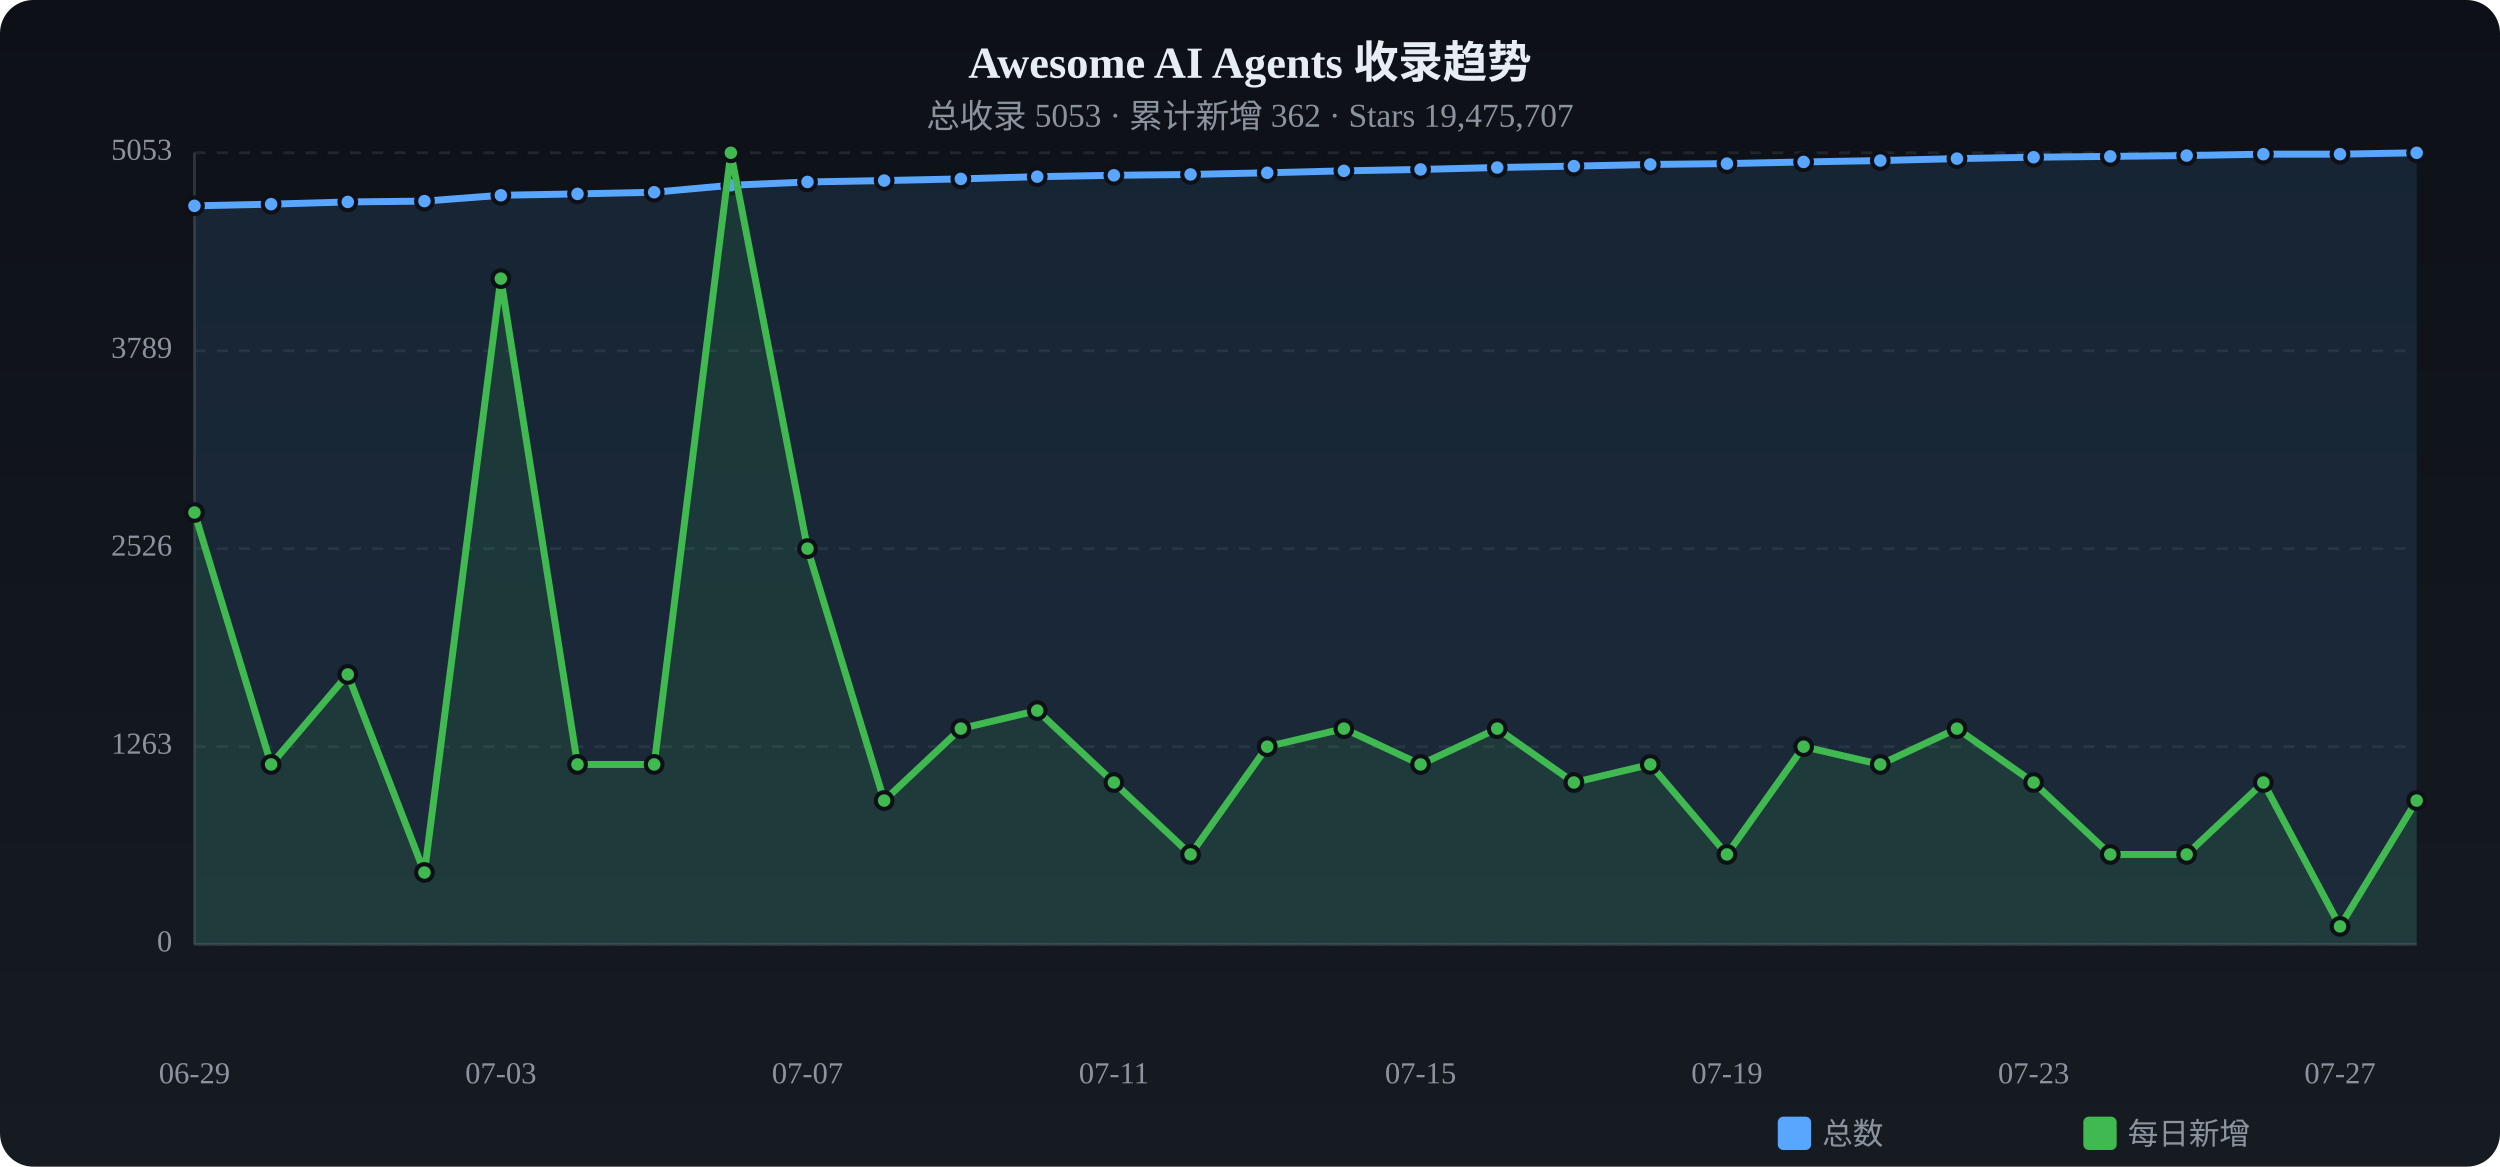
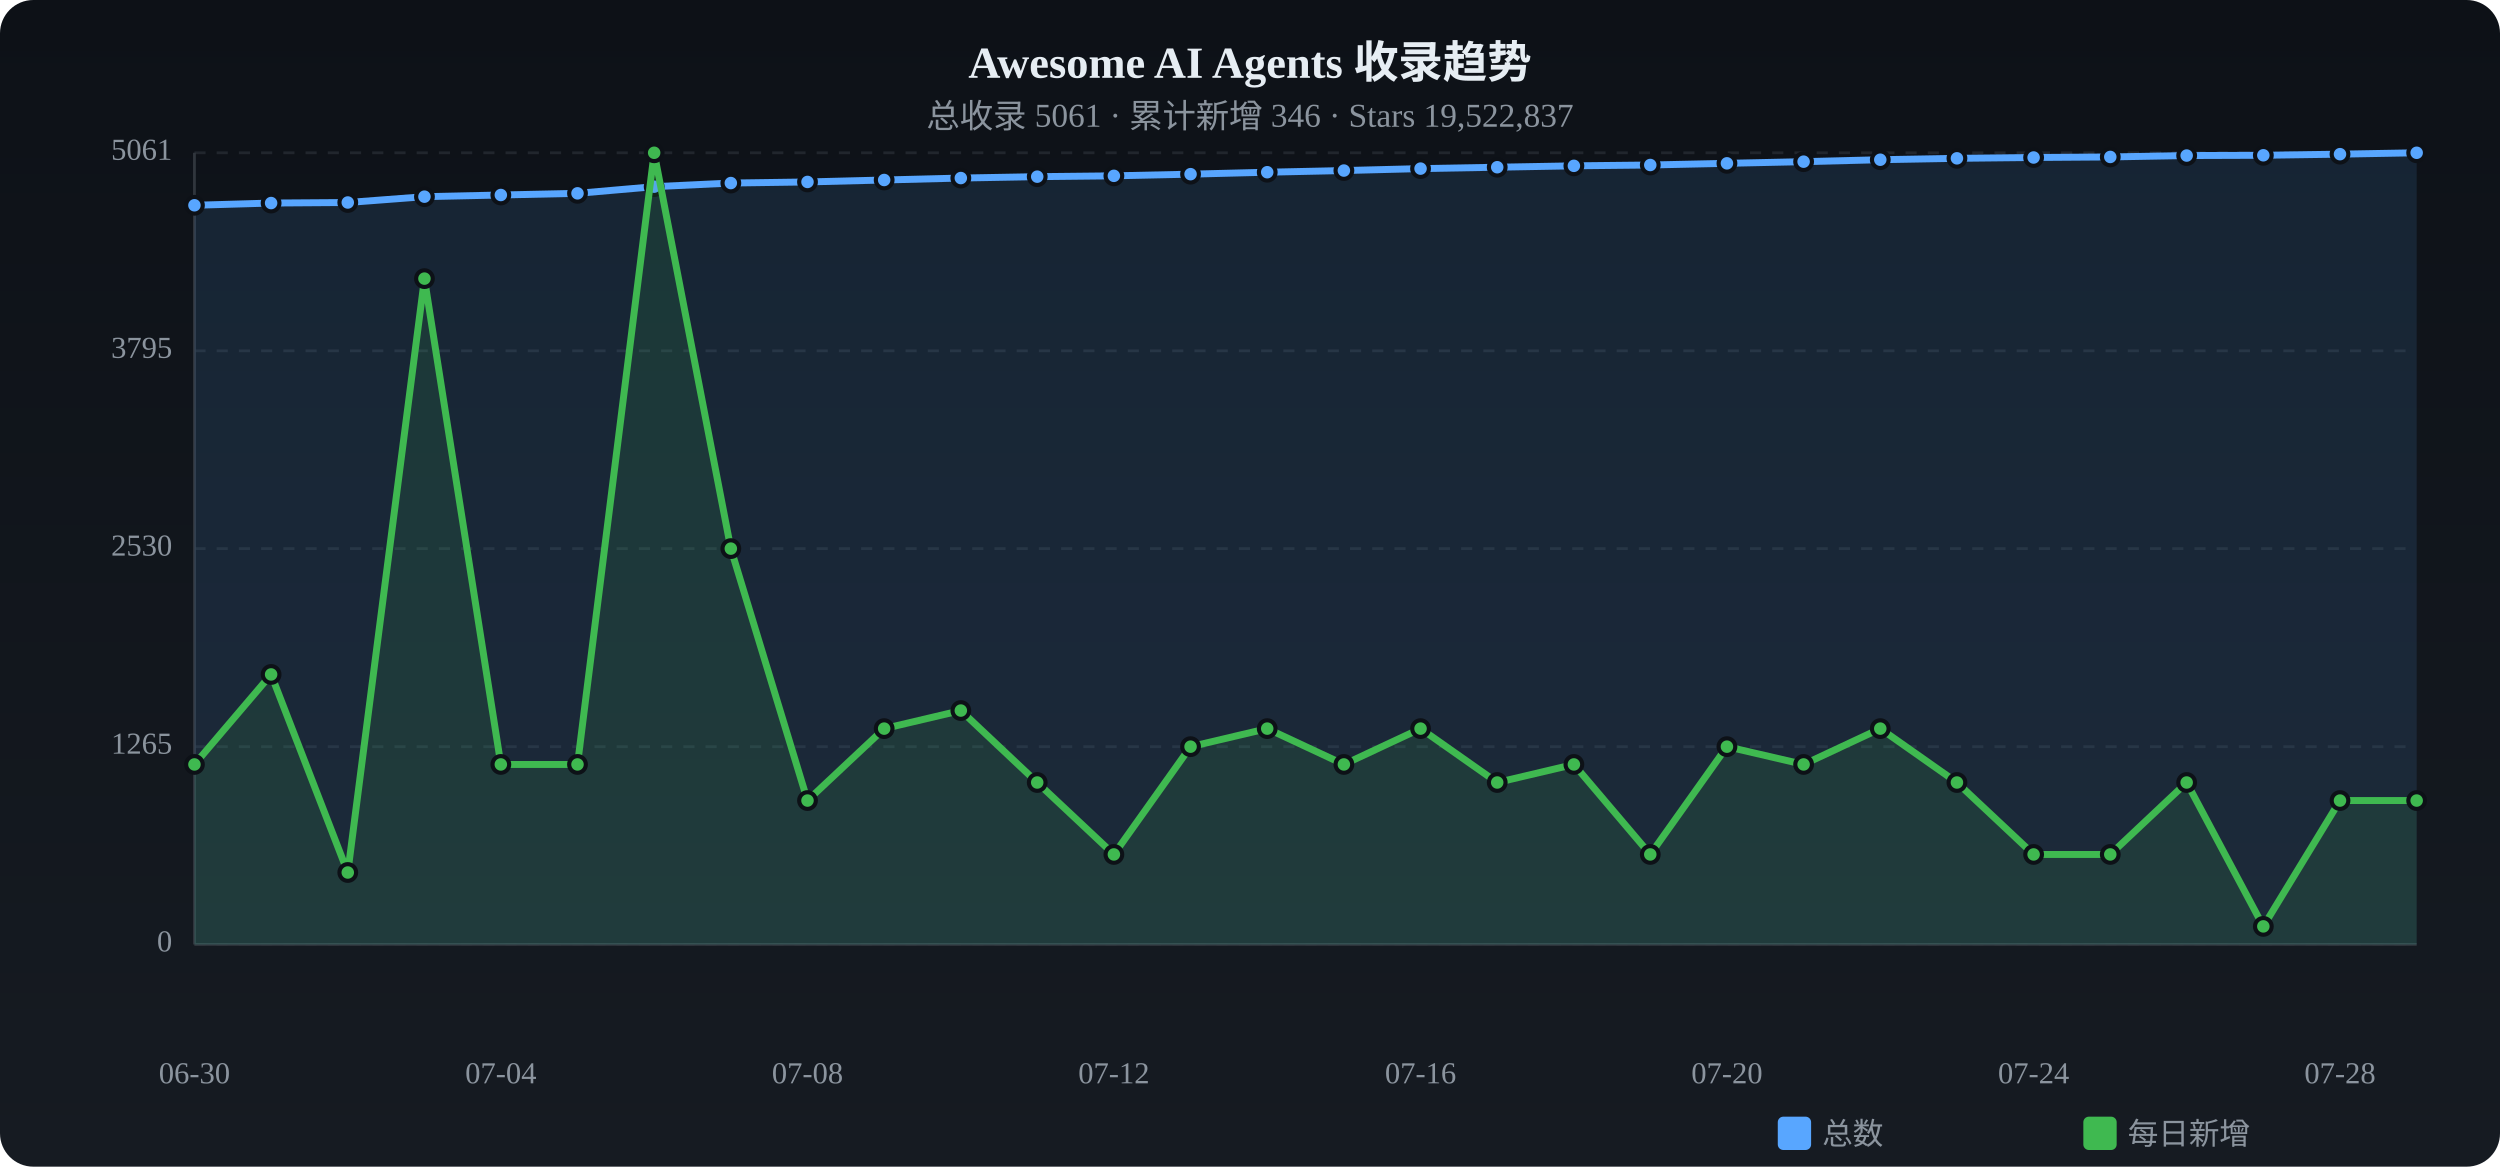
<svg xmlns="http://www.w3.org/2000/svg" viewBox="0 0 900 420" width="900" height="420">
  <defs>
    <linearGradient id="tbg" x1="0%" y1="0%" x2="0%" y2="100%">
      <stop offset="0%" stop-color="#0d1117" />
      <stop offset="100%" stop-color="#161b22" />
    </linearGradient>
  </defs>
  <rect width="900" height="420" rx="12" fill="url(#tbg)" />
  <text x="450.0" y="28" text-anchor="middle" fill="#e6edf3" font-size="16" font-weight="bold">Awesome AI Agents 收录趋势</text>
-   <text x="450.0" y="46" text-anchor="middle" fill="#8b949e" font-size="12">总收录 5053 · 累计新增 362 · Stars 19,475,707</text>
+   <text x="450.0" y="46" text-anchor="middle" fill="#8b949e" font-size="12">总收录 5061 · 累计新增 346 · Stars 19,522,837</text>
  <text x="62" y="340.0" text-anchor="end" fill="#8b949e" font-size="11" dominant-baseline="middle">0</text>
  <line x1="70" y1="340.0" x2="870" y2="340.0" stroke="#21262d" stroke-dasharray="4 4" />
-   <text x="62" y="268.8" text-anchor="end" fill="#8b949e" font-size="11" dominant-baseline="middle">1263</text>
+   <text x="62" y="268.8" text-anchor="end" fill="#8b949e" font-size="11" dominant-baseline="middle">1265</text>
  <line x1="70" y1="268.8" x2="870" y2="268.8" stroke="#21262d" stroke-dasharray="4 4" />
-   <text x="62" y="197.5" text-anchor="end" fill="#8b949e" font-size="11" dominant-baseline="middle">2526</text>
+   <text x="62" y="197.5" text-anchor="end" fill="#8b949e" font-size="11" dominant-baseline="middle">2530</text>
  <line x1="70" y1="197.5" x2="870" y2="197.5" stroke="#21262d" stroke-dasharray="4 4" />
-   <text x="62" y="126.3" text-anchor="end" fill="#8b949e" font-size="11" dominant-baseline="middle">3789</text>
+   <text x="62" y="126.3" text-anchor="end" fill="#8b949e" font-size="11" dominant-baseline="middle">3795</text>
  <line x1="70" y1="126.3" x2="870" y2="126.3" stroke="#21262d" stroke-dasharray="4 4" />
-   <text x="62" y="55.0" text-anchor="end" fill="#8b949e" font-size="11" dominant-baseline="middle">5053</text>
+   <text x="62" y="55.0" text-anchor="end" fill="#8b949e" font-size="11" dominant-baseline="middle">5061</text>
  <line x1="70" y1="55.0" x2="870" y2="55.0" stroke="#21262d" stroke-dasharray="4 4" />
  <line x1="70" y1="55" x2="70" y2="340" stroke="#30363d" />
  <line x1="70" y1="340" x2="870" y2="340" stroke="#30363d" />
-   <path d="M70.0,74.1 L97.6,73.5 L125.2,72.7 L152.8,72.4 L180.3,70.3 L207.9,69.8 L235.5,69.2 L263.1,66.7 L290.7,65.5 L318.3,65.0 L345.9,64.4 L373.4,63.6 L401.0,63.1 L428.6,62.8 L456.2,62.2 L483.8,61.5 L511.4,61.0 L539.0,60.3 L566.6,59.8 L594.1,59.2 L621.7,58.9 L649.3,58.3 L676.9,57.8 L704.5,57.1 L732.1,56.6 L759.7,56.3 L787.2,56.0 L814.8,55.5 L842.4,55.5 L870.0,55.0 L870.0,340 L70.0,340 Z" fill="#58a6ff" opacity="0.12" />
-   <polyline points="70.0,74.1 97.6,73.5 125.2,72.7 152.8,72.4 180.3,70.3 207.9,69.8 235.5,69.2 263.1,66.7 290.7,65.5 318.3,65.0 345.9,64.4 373.4,63.6 401.0,63.1 428.6,62.8 456.2,62.2 483.8,61.5 511.4,61.0 539.0,60.3 566.6,59.8 594.1,59.2 621.7,58.9 649.3,58.3 676.9,57.8 704.5,57.1 732.1,56.6 759.7,56.3 787.2,56.0 814.8,55.5 842.4,55.5 870.0,55.0" fill="none" stroke="#58a6ff" stroke-width="2.5" stroke-linecap="round" stroke-linejoin="round" />
-   <circle cx="70.0" cy="74.1" r="3" fill="#58a6ff" stroke="#0d1117" stroke-width="1.5" />
-   <circle cx="97.6" cy="73.5" r="3" fill="#58a6ff" stroke="#0d1117" stroke-width="1.5" />
-   <circle cx="125.2" cy="72.7" r="3" fill="#58a6ff" stroke="#0d1117" stroke-width="1.5" />
-   <circle cx="152.8" cy="72.4" r="3" fill="#58a6ff" stroke="#0d1117" stroke-width="1.5" />
-   <circle cx="180.3" cy="70.3" r="3" fill="#58a6ff" stroke="#0d1117" stroke-width="1.5" />
-   <circle cx="207.9" cy="69.8" r="3" fill="#58a6ff" stroke="#0d1117" stroke-width="1.5" />
-   <circle cx="235.5" cy="69.2" r="3" fill="#58a6ff" stroke="#0d1117" stroke-width="1.5" />
-   <circle cx="263.1" cy="66.7" r="3" fill="#58a6ff" stroke="#0d1117" stroke-width="1.5" />
+   <path d="M70.0,73.9 L97.6,73.1 L125.2,72.9 L152.8,70.8 L180.3,70.2 L207.9,69.6 L235.5,67.2 L263.1,65.9 L290.7,65.5 L318.3,64.8 L345.9,64.1 L373.4,63.6 L401.0,63.3 L428.6,62.7 L456.2,62.0 L483.8,61.4 L511.4,60.7 L539.0,60.2 L566.6,59.7 L594.1,59.4 L621.7,58.8 L649.3,58.2 L676.9,57.5 L704.5,57.0 L732.1,56.7 L759.7,56.5 L787.2,56.0 L814.8,55.9 L842.4,55.5 L870.0,55.0 L870.0,340 L70.0,340 Z" fill="#58a6ff" opacity="0.12" />
+   <polyline points="70.0,73.9 97.6,73.1 125.2,72.9 152.8,70.8 180.3,70.2 207.9,69.6 235.5,67.2 263.1,65.9 290.7,65.5 318.3,64.8 345.9,64.1 373.4,63.6 401.0,63.3 428.6,62.7 456.2,62.0 483.8,61.4 511.4,60.7 539.0,60.2 566.6,59.7 594.1,59.4 621.7,58.8 649.3,58.2 676.9,57.5 704.5,57.0 732.1,56.7 759.7,56.5 787.2,56.0 814.8,55.9 842.4,55.5 870.0,55.0" fill="none" stroke="#58a6ff" stroke-width="2.5" stroke-linecap="round" stroke-linejoin="round" />
+   <circle cx="70.0" cy="73.9" r="3" fill="#58a6ff" stroke="#0d1117" stroke-width="1.5" />
+   <circle cx="97.6" cy="73.1" r="3" fill="#58a6ff" stroke="#0d1117" stroke-width="1.5" />
+   <circle cx="125.2" cy="72.9" r="3" fill="#58a6ff" stroke="#0d1117" stroke-width="1.5" />
+   <circle cx="152.8" cy="70.8" r="3" fill="#58a6ff" stroke="#0d1117" stroke-width="1.5" />
+   <circle cx="180.3" cy="70.2" r="3" fill="#58a6ff" stroke="#0d1117" stroke-width="1.5" />
+   <circle cx="207.9" cy="69.6" r="3" fill="#58a6ff" stroke="#0d1117" stroke-width="1.5" />
+   <circle cx="235.5" cy="67.2" r="3" fill="#58a6ff" stroke="#0d1117" stroke-width="1.5" />
+   <circle cx="263.1" cy="65.9" r="3" fill="#58a6ff" stroke="#0d1117" stroke-width="1.5" />
  <circle cx="290.7" cy="65.5" r="3" fill="#58a6ff" stroke="#0d1117" stroke-width="1.5" />
-   <circle cx="318.3" cy="65.0" r="3" fill="#58a6ff" stroke="#0d1117" stroke-width="1.5" />
-   <circle cx="345.9" cy="64.4" r="3" fill="#58a6ff" stroke="#0d1117" stroke-width="1.5" />
+   <circle cx="318.3" cy="64.8" r="3" fill="#58a6ff" stroke="#0d1117" stroke-width="1.5" />
+   <circle cx="345.9" cy="64.1" r="3" fill="#58a6ff" stroke="#0d1117" stroke-width="1.5" />
  <circle cx="373.4" cy="63.6" r="3" fill="#58a6ff" stroke="#0d1117" stroke-width="1.5" />
-   <circle cx="401.0" cy="63.1" r="3" fill="#58a6ff" stroke="#0d1117" stroke-width="1.5" />
-   <circle cx="428.6" cy="62.8" r="3" fill="#58a6ff" stroke="#0d1117" stroke-width="1.5" />
-   <circle cx="456.2" cy="62.2" r="3" fill="#58a6ff" stroke="#0d1117" stroke-width="1.5" />
-   <circle cx="483.8" cy="61.5" r="3" fill="#58a6ff" stroke="#0d1117" stroke-width="1.5" />
-   <circle cx="511.4" cy="61.0" r="3" fill="#58a6ff" stroke="#0d1117" stroke-width="1.5" />
-   <circle cx="539.0" cy="60.3" r="3" fill="#58a6ff" stroke="#0d1117" stroke-width="1.5" />
-   <circle cx="566.6" cy="59.8" r="3" fill="#58a6ff" stroke="#0d1117" stroke-width="1.5" />
-   <circle cx="594.1" cy="59.2" r="3" fill="#58a6ff" stroke="#0d1117" stroke-width="1.5" />
-   <circle cx="621.7" cy="58.9" r="3" fill="#58a6ff" stroke="#0d1117" stroke-width="1.5" />
-   <circle cx="649.3" cy="58.3" r="3" fill="#58a6ff" stroke="#0d1117" stroke-width="1.5" />
-   <circle cx="676.9" cy="57.8" r="3" fill="#58a6ff" stroke="#0d1117" stroke-width="1.5" />
-   <circle cx="704.5" cy="57.1" r="3" fill="#58a6ff" stroke="#0d1117" stroke-width="1.5" />
-   <circle cx="732.1" cy="56.6" r="3" fill="#58a6ff" stroke="#0d1117" stroke-width="1.5" />
-   <circle cx="759.7" cy="56.3" r="3" fill="#58a6ff" stroke="#0d1117" stroke-width="1.5" />
+   <circle cx="401.0" cy="63.3" r="3" fill="#58a6ff" stroke="#0d1117" stroke-width="1.5" />
+   <circle cx="428.6" cy="62.7" r="3" fill="#58a6ff" stroke="#0d1117" stroke-width="1.5" />
+   <circle cx="456.2" cy="62.0" r="3" fill="#58a6ff" stroke="#0d1117" stroke-width="1.5" />
+   <circle cx="483.8" cy="61.4" r="3" fill="#58a6ff" stroke="#0d1117" stroke-width="1.5" />
+   <circle cx="511.4" cy="60.7" r="3" fill="#58a6ff" stroke="#0d1117" stroke-width="1.5" />
+   <circle cx="539.0" cy="60.2" r="3" fill="#58a6ff" stroke="#0d1117" stroke-width="1.5" />
+   <circle cx="566.6" cy="59.7" r="3" fill="#58a6ff" stroke="#0d1117" stroke-width="1.5" />
+   <circle cx="594.1" cy="59.4" r="3" fill="#58a6ff" stroke="#0d1117" stroke-width="1.5" />
+   <circle cx="621.7" cy="58.8" r="3" fill="#58a6ff" stroke="#0d1117" stroke-width="1.5" />
+   <circle cx="649.3" cy="58.2" r="3" fill="#58a6ff" stroke="#0d1117" stroke-width="1.5" />
+   <circle cx="676.9" cy="57.5" r="3" fill="#58a6ff" stroke="#0d1117" stroke-width="1.5" />
+   <circle cx="704.5" cy="57.0" r="3" fill="#58a6ff" stroke="#0d1117" stroke-width="1.5" />
+   <circle cx="732.1" cy="56.7" r="3" fill="#58a6ff" stroke="#0d1117" stroke-width="1.5" />
+   <circle cx="759.7" cy="56.5" r="3" fill="#58a6ff" stroke="#0d1117" stroke-width="1.5" />
  <circle cx="787.2" cy="56.0" r="3" fill="#58a6ff" stroke="#0d1117" stroke-width="1.5" />
-   <circle cx="814.8" cy="55.5" r="3" fill="#58a6ff" stroke="#0d1117" stroke-width="1.5" />
+   <circle cx="814.8" cy="55.9" r="3" fill="#58a6ff" stroke="#0d1117" stroke-width="1.5" />
  <circle cx="842.4" cy="55.5" r="3" fill="#58a6ff" stroke="#0d1117" stroke-width="1.5" />
  <circle cx="870.0" cy="55.0" r="3" fill="#58a6ff" stroke="#0d1117" stroke-width="1.5" />
-   <path d="M70.0,184.5 L97.6,275.2 L125.2,242.8 L152.8,314.1 L180.3,100.3 L207.9,275.2 L235.5,275.2 L263.1,55.0 L290.7,197.5 L318.3,288.2 L345.9,262.3 L373.4,255.8 L401.0,281.7 L428.6,307.6 L456.2,268.8 L483.8,262.3 L511.4,275.2 L539.0,262.3 L566.6,281.7 L594.1,275.2 L621.7,307.6 L649.3,268.8 L676.9,275.2 L704.5,262.3 L732.1,281.7 L759.7,307.6 L787.2,307.6 L814.8,281.7 L842.4,333.5 L870.0,288.2 L870.0,340 L70.0,340 Z" fill="#3fb950" opacity="0.12" />
-   <polyline points="70.0,184.5 97.6,275.2 125.2,242.8 152.8,314.1 180.3,100.3 207.9,275.2 235.5,275.2 263.1,55.0 290.7,197.5 318.3,288.2 345.9,262.3 373.4,255.8 401.0,281.7 428.6,307.6 456.2,268.8 483.8,262.3 511.4,275.2 539.0,262.3 566.6,281.7 594.1,275.2 621.7,307.6 649.3,268.8 676.9,275.2 704.5,262.3 732.1,281.7 759.7,307.6 787.2,307.6 814.8,281.7 842.4,333.5 870.0,288.2" fill="none" stroke="#3fb950" stroke-width="2.5" stroke-linecap="round" stroke-linejoin="round" />
-   <circle cx="70.0" cy="184.5" r="3" fill="#3fb950" stroke="#0d1117" stroke-width="1.5" />
-   <circle cx="97.6" cy="275.2" r="3" fill="#3fb950" stroke="#0d1117" stroke-width="1.5" />
-   <circle cx="125.2" cy="242.8" r="3" fill="#3fb950" stroke="#0d1117" stroke-width="1.5" />
-   <circle cx="152.8" cy="314.1" r="3" fill="#3fb950" stroke="#0d1117" stroke-width="1.5" />
-   <circle cx="180.3" cy="100.3" r="3" fill="#3fb950" stroke="#0d1117" stroke-width="1.5" />
+   <path d="M70.0,275.2 L97.6,242.8 L125.2,314.1 L152.8,100.3 L180.3,275.2 L207.9,275.2 L235.5,55.0 L263.1,197.5 L290.7,288.2 L318.3,262.3 L345.9,255.8 L373.4,281.7 L401.0,307.6 L428.6,268.8 L456.2,262.3 L483.8,275.2 L511.4,262.3 L539.0,281.7 L566.6,275.2 L594.1,307.6 L621.7,268.8 L649.3,275.2 L676.9,262.3 L704.5,281.7 L732.1,307.6 L759.7,307.6 L787.2,281.7 L814.8,333.5 L842.4,288.2 L870.0,288.2 L870.0,340 L70.0,340 Z" fill="#3fb950" opacity="0.12" />
+   <polyline points="70.0,275.2 97.6,242.8 125.2,314.1 152.8,100.3 180.3,275.2 207.9,275.2 235.5,55.0 263.1,197.5 290.7,288.2 318.3,262.3 345.9,255.8 373.4,281.7 401.0,307.6 428.6,268.8 456.2,262.3 483.8,275.2 511.4,262.3 539.0,281.7 566.6,275.2 594.1,307.6 621.7,268.8 649.3,275.2 676.9,262.3 704.5,281.7 732.1,307.6 759.7,307.6 787.2,281.7 814.8,333.5 842.4,288.2 870.0,288.2" fill="none" stroke="#3fb950" stroke-width="2.5" stroke-linecap="round" stroke-linejoin="round" />
+   <circle cx="70.0" cy="275.2" r="3" fill="#3fb950" stroke="#0d1117" stroke-width="1.5" />
+   <circle cx="97.6" cy="242.8" r="3" fill="#3fb950" stroke="#0d1117" stroke-width="1.5" />
+   <circle cx="125.2" cy="314.1" r="3" fill="#3fb950" stroke="#0d1117" stroke-width="1.5" />
+   <circle cx="152.8" cy="100.3" r="3" fill="#3fb950" stroke="#0d1117" stroke-width="1.5" />
+   <circle cx="180.3" cy="275.2" r="3" fill="#3fb950" stroke="#0d1117" stroke-width="1.5" />
  <circle cx="207.9" cy="275.2" r="3" fill="#3fb950" stroke="#0d1117" stroke-width="1.5" />
-   <circle cx="235.5" cy="275.2" r="3" fill="#3fb950" stroke="#0d1117" stroke-width="1.5" />
-   <circle cx="263.1" cy="55.0" r="3" fill="#3fb950" stroke="#0d1117" stroke-width="1.5" />
-   <circle cx="290.7" cy="197.5" r="3" fill="#3fb950" stroke="#0d1117" stroke-width="1.5" />
-   <circle cx="318.3" cy="288.2" r="3" fill="#3fb950" stroke="#0d1117" stroke-width="1.5" />
-   <circle cx="345.9" cy="262.3" r="3" fill="#3fb950" stroke="#0d1117" stroke-width="1.5" />
-   <circle cx="373.4" cy="255.8" r="3" fill="#3fb950" stroke="#0d1117" stroke-width="1.5" />
-   <circle cx="401.0" cy="281.7" r="3" fill="#3fb950" stroke="#0d1117" stroke-width="1.5" />
-   <circle cx="428.6" cy="307.6" r="3" fill="#3fb950" stroke="#0d1117" stroke-width="1.5" />
-   <circle cx="456.2" cy="268.8" r="3" fill="#3fb950" stroke="#0d1117" stroke-width="1.5" />
-   <circle cx="483.8" cy="262.3" r="3" fill="#3fb950" stroke="#0d1117" stroke-width="1.5" />
-   <circle cx="511.4" cy="275.2" r="3" fill="#3fb950" stroke="#0d1117" stroke-width="1.5" />
-   <circle cx="539.0" cy="262.3" r="3" fill="#3fb950" stroke="#0d1117" stroke-width="1.5" />
-   <circle cx="566.6" cy="281.7" r="3" fill="#3fb950" stroke="#0d1117" stroke-width="1.5" />
-   <circle cx="594.1" cy="275.2" r="3" fill="#3fb950" stroke="#0d1117" stroke-width="1.5" />
-   <circle cx="621.7" cy="307.6" r="3" fill="#3fb950" stroke="#0d1117" stroke-width="1.5" />
-   <circle cx="649.3" cy="268.8" r="3" fill="#3fb950" stroke="#0d1117" stroke-width="1.5" />
-   <circle cx="676.9" cy="275.2" r="3" fill="#3fb950" stroke="#0d1117" stroke-width="1.5" />
-   <circle cx="704.5" cy="262.3" r="3" fill="#3fb950" stroke="#0d1117" stroke-width="1.5" />
-   <circle cx="732.1" cy="281.7" r="3" fill="#3fb950" stroke="#0d1117" stroke-width="1.5" />
+   <circle cx="235.5" cy="55.0" r="3" fill="#3fb950" stroke="#0d1117" stroke-width="1.5" />
+   <circle cx="263.1" cy="197.5" r="3" fill="#3fb950" stroke="#0d1117" stroke-width="1.5" />
+   <circle cx="290.7" cy="288.2" r="3" fill="#3fb950" stroke="#0d1117" stroke-width="1.5" />
+   <circle cx="318.3" cy="262.3" r="3" fill="#3fb950" stroke="#0d1117" stroke-width="1.5" />
+   <circle cx="345.9" cy="255.8" r="3" fill="#3fb950" stroke="#0d1117" stroke-width="1.5" />
+   <circle cx="373.4" cy="281.7" r="3" fill="#3fb950" stroke="#0d1117" stroke-width="1.5" />
+   <circle cx="401.0" cy="307.6" r="3" fill="#3fb950" stroke="#0d1117" stroke-width="1.5" />
+   <circle cx="428.6" cy="268.8" r="3" fill="#3fb950" stroke="#0d1117" stroke-width="1.5" />
+   <circle cx="456.2" cy="262.3" r="3" fill="#3fb950" stroke="#0d1117" stroke-width="1.5" />
+   <circle cx="483.8" cy="275.2" r="3" fill="#3fb950" stroke="#0d1117" stroke-width="1.5" />
+   <circle cx="511.4" cy="262.3" r="3" fill="#3fb950" stroke="#0d1117" stroke-width="1.5" />
+   <circle cx="539.0" cy="281.7" r="3" fill="#3fb950" stroke="#0d1117" stroke-width="1.5" />
+   <circle cx="566.6" cy="275.2" r="3" fill="#3fb950" stroke="#0d1117" stroke-width="1.5" />
+   <circle cx="594.1" cy="307.6" r="3" fill="#3fb950" stroke="#0d1117" stroke-width="1.5" />
+   <circle cx="621.7" cy="268.8" r="3" fill="#3fb950" stroke="#0d1117" stroke-width="1.5" />
+   <circle cx="649.3" cy="275.2" r="3" fill="#3fb950" stroke="#0d1117" stroke-width="1.5" />
+   <circle cx="676.9" cy="262.3" r="3" fill="#3fb950" stroke="#0d1117" stroke-width="1.5" />
+   <circle cx="704.5" cy="281.7" r="3" fill="#3fb950" stroke="#0d1117" stroke-width="1.5" />
+   <circle cx="732.1" cy="307.6" r="3" fill="#3fb950" stroke="#0d1117" stroke-width="1.5" />
  <circle cx="759.7" cy="307.6" r="3" fill="#3fb950" stroke="#0d1117" stroke-width="1.5" />
-   <circle cx="787.2" cy="307.6" r="3" fill="#3fb950" stroke="#0d1117" stroke-width="1.5" />
-   <circle cx="814.8" cy="281.7" r="3" fill="#3fb950" stroke="#0d1117" stroke-width="1.5" />
-   <circle cx="842.4" cy="333.5" r="3" fill="#3fb950" stroke="#0d1117" stroke-width="1.5" />
+   <circle cx="787.2" cy="281.7" r="3" fill="#3fb950" stroke="#0d1117" stroke-width="1.5" />
+   <circle cx="814.8" cy="333.5" r="3" fill="#3fb950" stroke="#0d1117" stroke-width="1.5" />
+   <circle cx="842.4" cy="288.2" r="3" fill="#3fb950" stroke="#0d1117" stroke-width="1.5" />
  <circle cx="870.0" cy="288.2" r="3" fill="#3fb950" stroke="#0d1117" stroke-width="1.5" />
-   <text x="70.0" y="390" text-anchor="middle" fill="#8b949e" font-size="11">06-29</text>
-   <text x="180.3" y="390" text-anchor="middle" fill="#8b949e" font-size="11">07-03</text>
-   <text x="290.7" y="390" text-anchor="middle" fill="#8b949e" font-size="11">07-07</text>
-   <text x="401.0" y="390" text-anchor="middle" fill="#8b949e" font-size="11">07-11</text>
-   <text x="511.4" y="390" text-anchor="middle" fill="#8b949e" font-size="11">07-15</text>
-   <text x="621.7" y="390" text-anchor="middle" fill="#8b949e" font-size="11">07-19</text>
-   <text x="732.1" y="390" text-anchor="middle" fill="#8b949e" font-size="11">07-23</text>
-   <text x="842.4" y="390" text-anchor="middle" fill="#8b949e" font-size="11">07-27</text>
+   <text x="70.0" y="390" text-anchor="middle" fill="#8b949e" font-size="11">06-30</text>
+   <text x="180.3" y="390" text-anchor="middle" fill="#8b949e" font-size="11">07-04</text>
+   <text x="290.7" y="390" text-anchor="middle" fill="#8b949e" font-size="11">07-08</text>
+   <text x="401.0" y="390" text-anchor="middle" fill="#8b949e" font-size="11">07-12</text>
+   <text x="511.4" y="390" text-anchor="middle" fill="#8b949e" font-size="11">07-16</text>
+   <text x="621.7" y="390" text-anchor="middle" fill="#8b949e" font-size="11">07-20</text>
+   <text x="732.1" y="390" text-anchor="middle" fill="#8b949e" font-size="11">07-24</text>
+   <text x="842.4" y="390" text-anchor="middle" fill="#8b949e" font-size="11">07-28</text>
  <rect x="640" y="402" width="12" height="12" rx="2" fill="#58a6ff" />
  <text x="656" y="412" fill="#8b949e" font-size="11">总数</text>
  <rect x="750" y="402" width="12" height="12" rx="2" fill="#3fb950" />
  <text x="766" y="412" fill="#8b949e" font-size="11">每日新增</text>
</svg>
